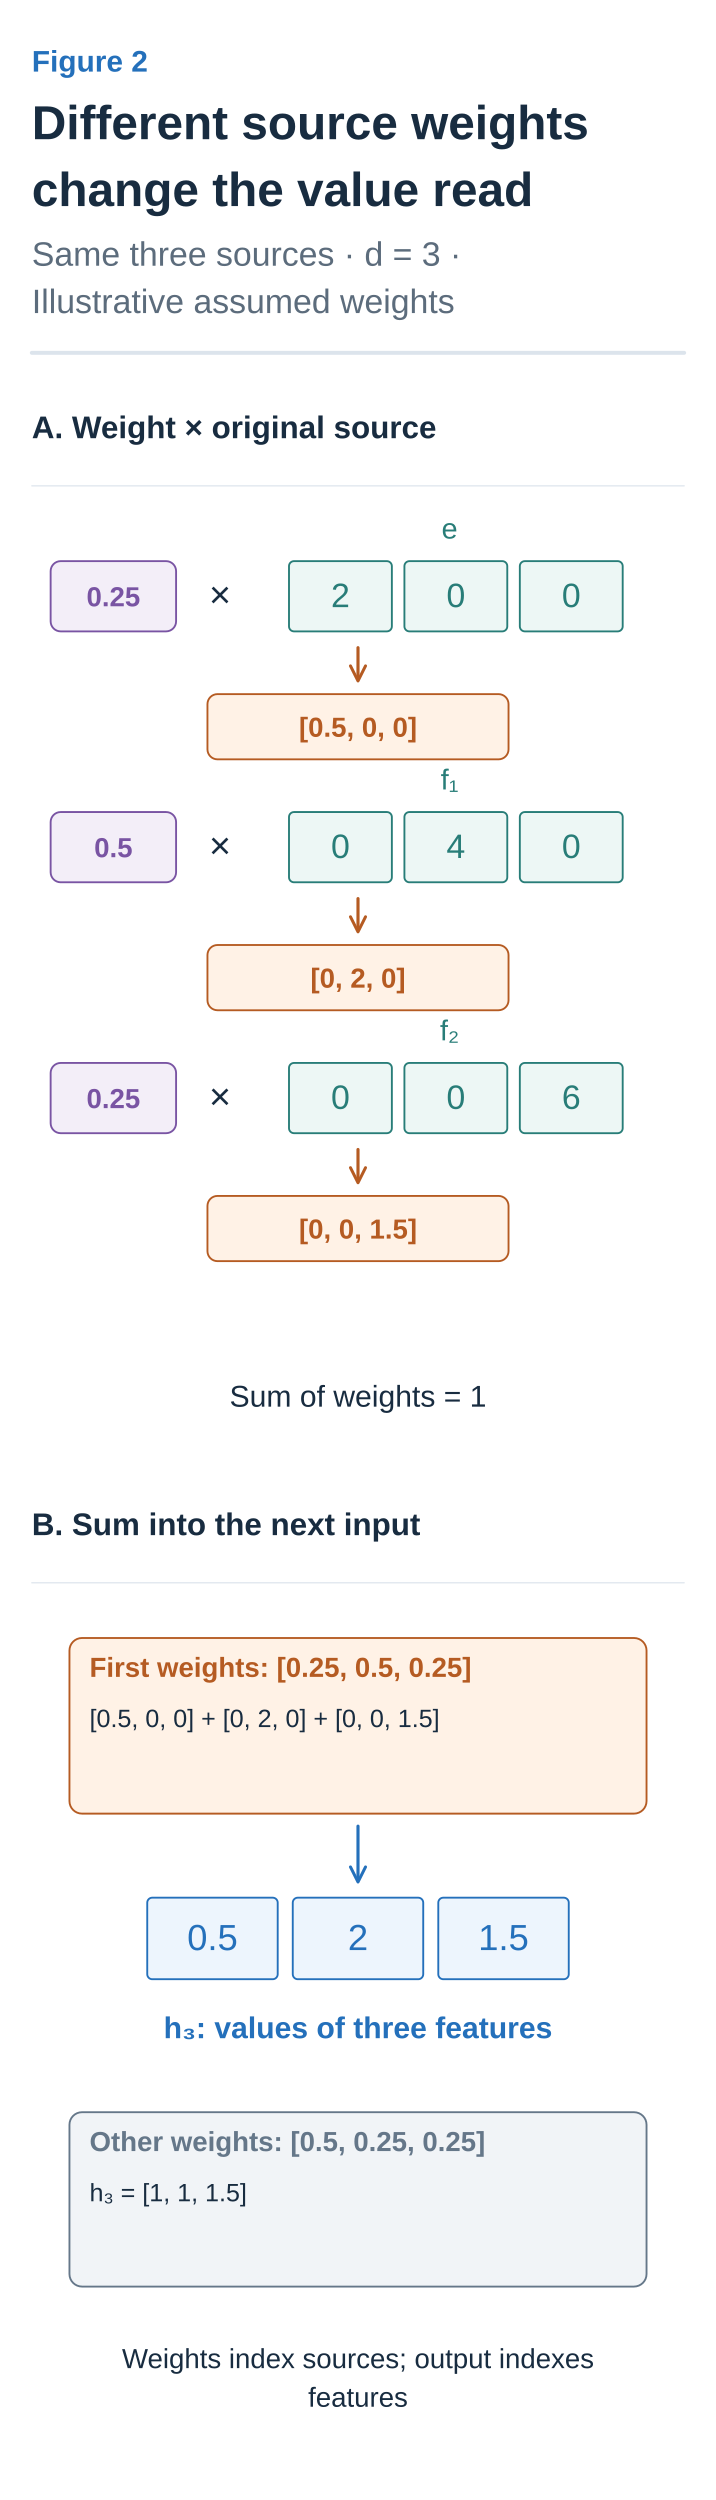
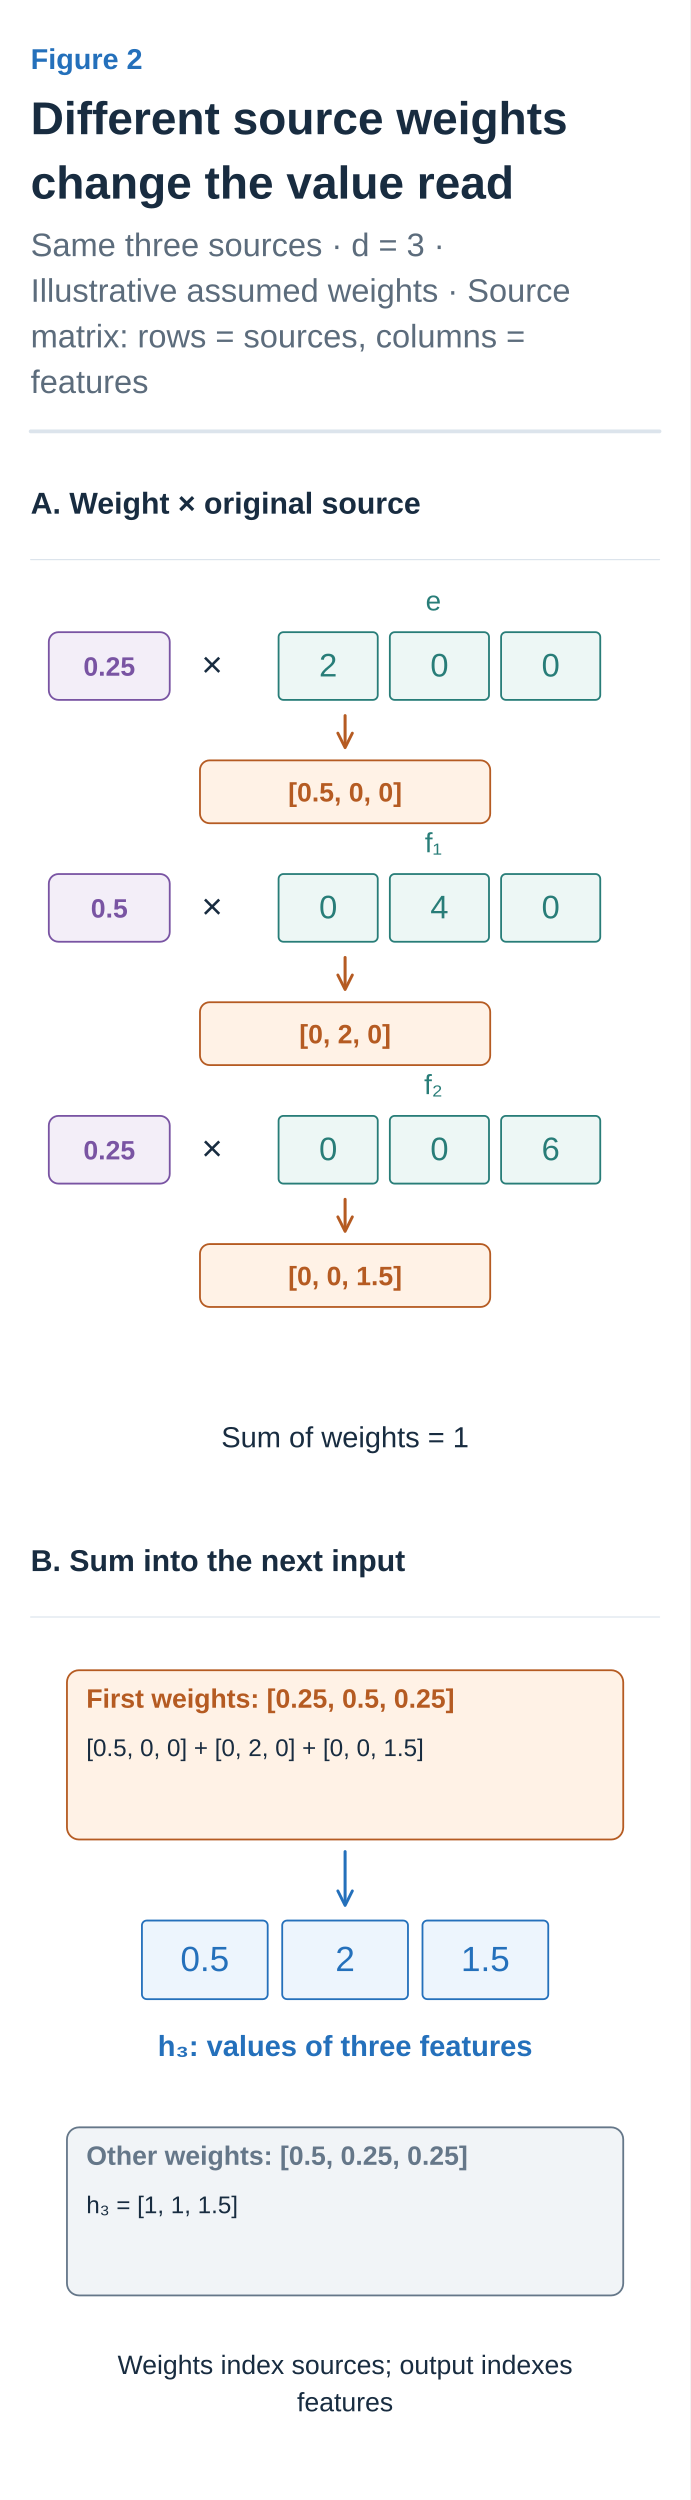
- <svg xmlns="http://www.w3.org/2000/svg" width="360" height="1257" viewBox="0 0 360 1257" role="img" aria-labelledby="title desc">
+ <svg xmlns="http://www.w3.org/2000/svg" width="360" height="1304" viewBox="0 0 360 1304" role="img" aria-labelledby="title desc">
  <defs>
    <marker id="arrow-ink" viewBox="0 0 10 10" refX="8" refY="5" markerWidth="6" markerHeight="6" orient="auto">
      <path d="M1 1 L9 5 L1 9" fill="none" stroke="#182C40" stroke-width="1.6" />
    </marker>
    <marker id="arrow-muted" viewBox="0 0 10 10" refX="8" refY="5" markerWidth="6" markerHeight="6" orient="auto">
      <path d="M1 1 L9 5 L1 9" fill="none" stroke="#5C6C7C" stroke-width="1.6" />
    </marker>
    <marker id="arrow-line" viewBox="0 0 10 10" refX="8" refY="5" markerWidth="6" markerHeight="6" orient="auto">
      <path d="M1 1 L9 5 L1 9" fill="none" stroke="#DCE4EC" stroke-width="1.6" />
    </marker>
    <marker id="arrow-paper" viewBox="0 0 10 10" refX="8" refY="5" markerWidth="6" markerHeight="6" orient="auto">
      <path d="M1 1 L9 5 L1 9" fill="none" stroke="#FFFFFF" stroke-width="1.6" />
    </marker>
    <marker id="arrow-blue" viewBox="0 0 10 10" refX="8" refY="5" markerWidth="6" markerHeight="6" orient="auto">
      <path d="M1 1 L9 5 L1 9" fill="none" stroke="#2470BB" stroke-width="1.6" />
    </marker>
    <marker id="arrow-teal" viewBox="0 0 10 10" refX="8" refY="5" markerWidth="6" markerHeight="6" orient="auto">
      <path d="M1 1 L9 5 L1 9" fill="none" stroke="#287D78" stroke-width="1.6" />
    </marker>
    <marker id="arrow-orange" viewBox="0 0 10 10" refX="8" refY="5" markerWidth="6" markerHeight="6" orient="auto">
      <path d="M1 1 L9 5 L1 9" fill="none" stroke="#B55B22" stroke-width="1.6" />
    </marker>
    <marker id="arrow-purple" viewBox="0 0 10 10" refX="8" refY="5" markerWidth="6" markerHeight="6" orient="auto">
      <path d="M1 1 L9 5 L1 9" fill="none" stroke="#7954A3" stroke-width="1.6" />
    </marker>
    <marker id="arrow-gray" viewBox="0 0 10 10" refX="8" refY="5" markerWidth="6" markerHeight="6" orient="auto">
      <path d="M1 1 L9 5 L1 9" fill="none" stroke="#657789" stroke-width="1.6" />
    </marker>
    <marker id="arrow-red" viewBox="0 0 10 10" refX="8" refY="5" markerWidth="6" markerHeight="6" orient="auto">
      <path d="M1 1 L9 5 L1 9" fill="none" stroke="#B34242" stroke-width="1.6" />
    </marker>
    <marker id="arrow-indigo" viewBox="0 0 10 10" refX="8" refY="5" markerWidth="6" markerHeight="6" orient="auto">
      <path d="M1 1 L9 5 L1 9" fill="none" stroke="#4C60A8" stroke-width="1.6" />
    </marker>
    <marker id="arrow-slate" viewBox="0 0 10 10" refX="8" refY="5" markerWidth="6" markerHeight="6" orient="auto">
      <path d="M1 1 L9 5 L1 9" fill="none" stroke="#8191A0" stroke-width="1.6" />
    </marker>
    <marker id="arrow-surface" viewBox="0 0 10 10" refX="8" refY="5" markerWidth="6" markerHeight="6" orient="auto">
      <path d="M1 1 L9 5 L1 9" fill="none" stroke="#F8FAFC" stroke-width="1.6" />
    </marker>
  </defs>
  <style>text{font-family:Arial,"Apple SD Gothic Neo","Noto Sans KR",sans-serif}text[font-family]{font-family:Menlo,Consolas,monospace}path{stroke-linecap:round;stroke-linejoin:round}</style>
  <rect width="100%" height="100%" fill="white" />
  <text x="16" y="36" fill="#2470BB" font-size="15" font-weight="600" text-anchor="start" data-max-width="328">Figure 2</text>
  <text x="16" y="70" fill="#182C40" font-size="24" font-weight="700" text-anchor="start" data-max-width="328">Different source weights</text>
  <text x="16" y="103.6" fill="#182C40" font-size="24" font-weight="700" text-anchor="start" data-max-width="328">change the value read</text>
  <text x="16" y="133.6" fill="#5C6C7C" font-size="17" font-weight="400" text-anchor="start" data-max-width="328">Same three sources · d = 3 ·</text>
-   <text x="16" y="157.4" fill="#5C6C7C" font-size="17" font-weight="400" text-anchor="start" data-max-width="328">Illustrative assumed weights</text>
-   <path d="M16,177.4 H344" stroke="#DCE4EC" stroke-width="2" />
-   <g transform="translate(16 201.4) scale(0.6307692)" data-panel="1">
+   <text x="16" y="157.4" fill="#5C6C7C" font-size="17" font-weight="400" text-anchor="start" data-max-width="328">Illustrative assumed weights · Source</text>
+   <text x="16" y="181.2" fill="#5C6C7C" font-size="17" font-weight="400" text-anchor="start" data-max-width="328">matrix: rows = sources, columns =</text>
+   <text x="16" y="205" fill="#5C6C7C" font-size="17" font-weight="400" text-anchor="start" data-max-width="328">features</text>
+   <path d="M16,225 H344" stroke="#DCE4EC" stroke-width="2" />
+   <g transform="translate(16 249) scale(0.6307692)" data-panel="1">
    <text x="0" y="30" fill="#182C40" font-size="25" font-weight="600" text-anchor="start" data-max-width="520">A. Weight × original source</text>
    <path d="M0 68 L520 68" stroke="#DCE4EC" stroke-width="1" fill="none" />
    <text x="333" y="110" fill="#287D78" font-size="23" font-weight="400" text-anchor="middle" data-max-width="90">e</text>
    <rect x="15" y="128" width="100" height="56" rx="8" fill="#F3EEF8" stroke="#7954A3" stroke-width="1.5" />
    <text x="65" y="164" fill="#7954A3" font-size="22" font-weight="600" text-anchor="middle" data-max-width="88">0.25</text>
    <text x="150" y="165" fill="#182C40" font-size="30" font-weight="400" text-anchor="middle" data-max-width="40">×</text>
    <g data-container="true">
      <rect x="205" y="128" width="82" height="56" rx="4" fill="#EDF7F5" stroke="#287D78" stroke-width="1.5" />
      <text x="246" y="164.64" fill="#287D78" font-size="27" font-weight="500" text-anchor="middle" data-max-width="70">2</text>
    </g>
    <g data-container="true">
      <rect x="297" y="128" width="82" height="56" rx="4" fill="#EDF7F5" stroke="#287D78" stroke-width="1.5" />
      <text x="338" y="164.64" fill="#287D78" font-size="27" font-weight="500" text-anchor="middle" data-max-width="70">0</text>
    </g>
    <g data-container="true">
      <rect x="389" y="128" width="82" height="56" rx="4" fill="#EDF7F5" stroke="#287D78" stroke-width="1.5" />
      <text x="430" y="164.64" fill="#287D78" font-size="27" font-weight="500" text-anchor="middle" data-max-width="70">0</text>
    </g>
    <path d="M260 197 L260 222" stroke="#B55B22" stroke-width="2.5" fill="none" marker-end="url(#arrow-orange)" />
    <rect x="140" y="234" width="240" height="52" rx="8" fill="#FFF2E6" stroke="#B55B22" stroke-width="1.5" />
    <text x="260" y="268" fill="#B55B22" font-size="22" font-weight="600" text-anchor="middle" data-max-width="228">[0.5, 0, 0]</text>
    <text x="333" y="310" fill="#287D78" font-size="23" font-weight="400" text-anchor="middle" data-max-width="90">f₁</text>
    <rect x="15" y="328" width="100" height="56" rx="8" fill="#F3EEF8" stroke="#7954A3" stroke-width="1.5" />
    <text x="65" y="364" fill="#7954A3" font-size="22" font-weight="600" text-anchor="middle" data-max-width="88">0.5</text>
    <text x="150" y="365" fill="#182C40" font-size="30" font-weight="400" text-anchor="middle" data-max-width="40">×</text>
    <g data-container="true">
      <rect x="205" y="328" width="82" height="56" rx="4" fill="#EDF7F5" stroke="#287D78" stroke-width="1.5" />
      <text x="246" y="364.64" fill="#287D78" font-size="27" font-weight="500" text-anchor="middle" data-max-width="70">0</text>
    </g>
    <g data-container="true">
      <rect x="297" y="328" width="82" height="56" rx="4" fill="#EDF7F5" stroke="#287D78" stroke-width="1.5" />
      <text x="338" y="364.64" fill="#287D78" font-size="27" font-weight="500" text-anchor="middle" data-max-width="70">4</text>
    </g>
    <g data-container="true">
      <rect x="389" y="328" width="82" height="56" rx="4" fill="#EDF7F5" stroke="#287D78" stroke-width="1.5" />
      <text x="430" y="364.64" fill="#287D78" font-size="27" font-weight="500" text-anchor="middle" data-max-width="70">0</text>
    </g>
    <path d="M260 397 L260 422" stroke="#B55B22" stroke-width="2.5" fill="none" marker-end="url(#arrow-orange)" />
    <rect x="140" y="434" width="240" height="52" rx="8" fill="#FFF2E6" stroke="#B55B22" stroke-width="1.5" />
    <text x="260" y="468" fill="#B55B22" font-size="22" font-weight="600" text-anchor="middle" data-max-width="228">[0, 2, 0]</text>
    <text x="333" y="510" fill="#287D78" font-size="23" font-weight="400" text-anchor="middle" data-max-width="90">f₂</text>
    <rect x="15" y="528" width="100" height="56" rx="8" fill="#F3EEF8" stroke="#7954A3" stroke-width="1.5" />
    <text x="65" y="564" fill="#7954A3" font-size="22" font-weight="600" text-anchor="middle" data-max-width="88">0.25</text>
    <text x="150" y="565" fill="#182C40" font-size="30" font-weight="400" text-anchor="middle" data-max-width="40">×</text>
    <g data-container="true">
      <rect x="205" y="528" width="82" height="56" rx="4" fill="#EDF7F5" stroke="#287D78" stroke-width="1.5" />
      <text x="246" y="564.64" fill="#287D78" font-size="27" font-weight="500" text-anchor="middle" data-max-width="70">0</text>
    </g>
    <g data-container="true">
      <rect x="297" y="528" width="82" height="56" rx="4" fill="#EDF7F5" stroke="#287D78" stroke-width="1.5" />
      <text x="338" y="564.64" fill="#287D78" font-size="27" font-weight="500" text-anchor="middle" data-max-width="70">0</text>
    </g>
    <g data-container="true">
      <rect x="389" y="528" width="82" height="56" rx="4" fill="#EDF7F5" stroke="#287D78" stroke-width="1.5" />
      <text x="430" y="564.64" fill="#287D78" font-size="27" font-weight="500" text-anchor="middle" data-max-width="70">6</text>
    </g>
    <path d="M260 597 L260 622" stroke="#B55B22" stroke-width="2.5" fill="none" marker-end="url(#arrow-orange)" />
    <rect x="140" y="634" width="240" height="52" rx="8" fill="#FFF2E6" stroke="#B55B22" stroke-width="1.5" />
    <text x="260" y="668" fill="#B55B22" font-size="22" font-weight="600" text-anchor="middle" data-max-width="228">[0, 0, 1.5]</text>
    <text x="260" y="802" fill="#182C40" font-size="24" font-weight="400" text-anchor="middle" data-max-width="490">Sum of weights = 1</text>
  </g>
-   <g transform="translate(16 752.9385) scale(0.6307692)" data-panel="2">
+   <g transform="translate(16 800.5385) scale(0.6307692)" data-panel="2">
    <text x="0" y="30" fill="#182C40" font-size="25" font-weight="600" text-anchor="start" data-max-width="520">B. Sum into the next input</text>
    <path d="M0 68 L520 68" stroke="#DCE4EC" stroke-width="1" fill="none" />
    <g data-container="true">
      <rect x="30" y="112" width="460" height="140" rx="10" fill="#FFF2E6" stroke="#B55B22" stroke-width="1.5" />
      <text x="46" y="143" fill="#B55B22" font-size="22" font-weight="600" text-anchor="start" data-max-width="428">First weights: [0.25, 0.5, 0.25]</text>
      <text x="46" y="183" fill="#182C40" font-size="20" font-weight="400" text-anchor="start" data-max-width="428">[0.5, 0, 0] + [0, 2, 0] + [0, 0, 1.5]</text>
    </g>
    <path d="M260 262 L260 305" stroke="#2470BB" stroke-width="2.5" fill="none" marker-end="url(#arrow-blue)" />
    <g data-container="true">
      <rect x="92" y="319" width="104" height="65" rx="4" fill="#EDF5FD" stroke="#2470BB" stroke-width="1.5" />
      <text x="144" y="360.78" fill="#2470BB" font-size="29" font-weight="500" text-anchor="middle" data-max-width="92">0.5</text>
    </g>
    <g data-container="true">
      <rect x="208" y="319" width="104" height="65" rx="4" fill="#EDF5FD" stroke="#2470BB" stroke-width="1.5" />
      <text x="260" y="360.78" fill="#2470BB" font-size="29" font-weight="500" text-anchor="middle" data-max-width="92">2</text>
    </g>
    <g data-container="true">
      <rect x="324" y="319" width="104" height="65" rx="4" fill="#EDF5FD" stroke="#2470BB" stroke-width="1.5" />
      <text x="376" y="360.78" fill="#2470BB" font-size="29" font-weight="500" text-anchor="middle" data-max-width="92">1.5</text>
    </g>
    <text x="260" y="431" fill="#2470BB" font-size="24" font-weight="600" text-anchor="middle" data-max-width="490">h₃: values of three features</text>
    <g data-container="true">
      <rect x="30" y="490" width="460" height="139" rx="10" fill="#F1F4F7" stroke="#657789" stroke-width="1.5" />
      <text x="46" y="521" fill="#657789" font-size="22" font-weight="600" text-anchor="start" data-max-width="428">Other weights: [0.5, 0.25, 0.25]</text>
      <text x="46" y="561" fill="#182C40" font-size="20" font-weight="400" text-anchor="start" data-max-width="428">h₃ = [1, 1, 1.5]</text>
    </g>
    <text x="260" y="694" fill="#182C40" font-size="22" font-weight="400" text-anchor="middle" data-max-width="490">Weights index sources; output indexes</text>
    <text x="260" y="724.8" fill="#182C40" font-size="22" font-weight="400" text-anchor="middle" data-max-width="490">features</text>
  </g>
</svg>
